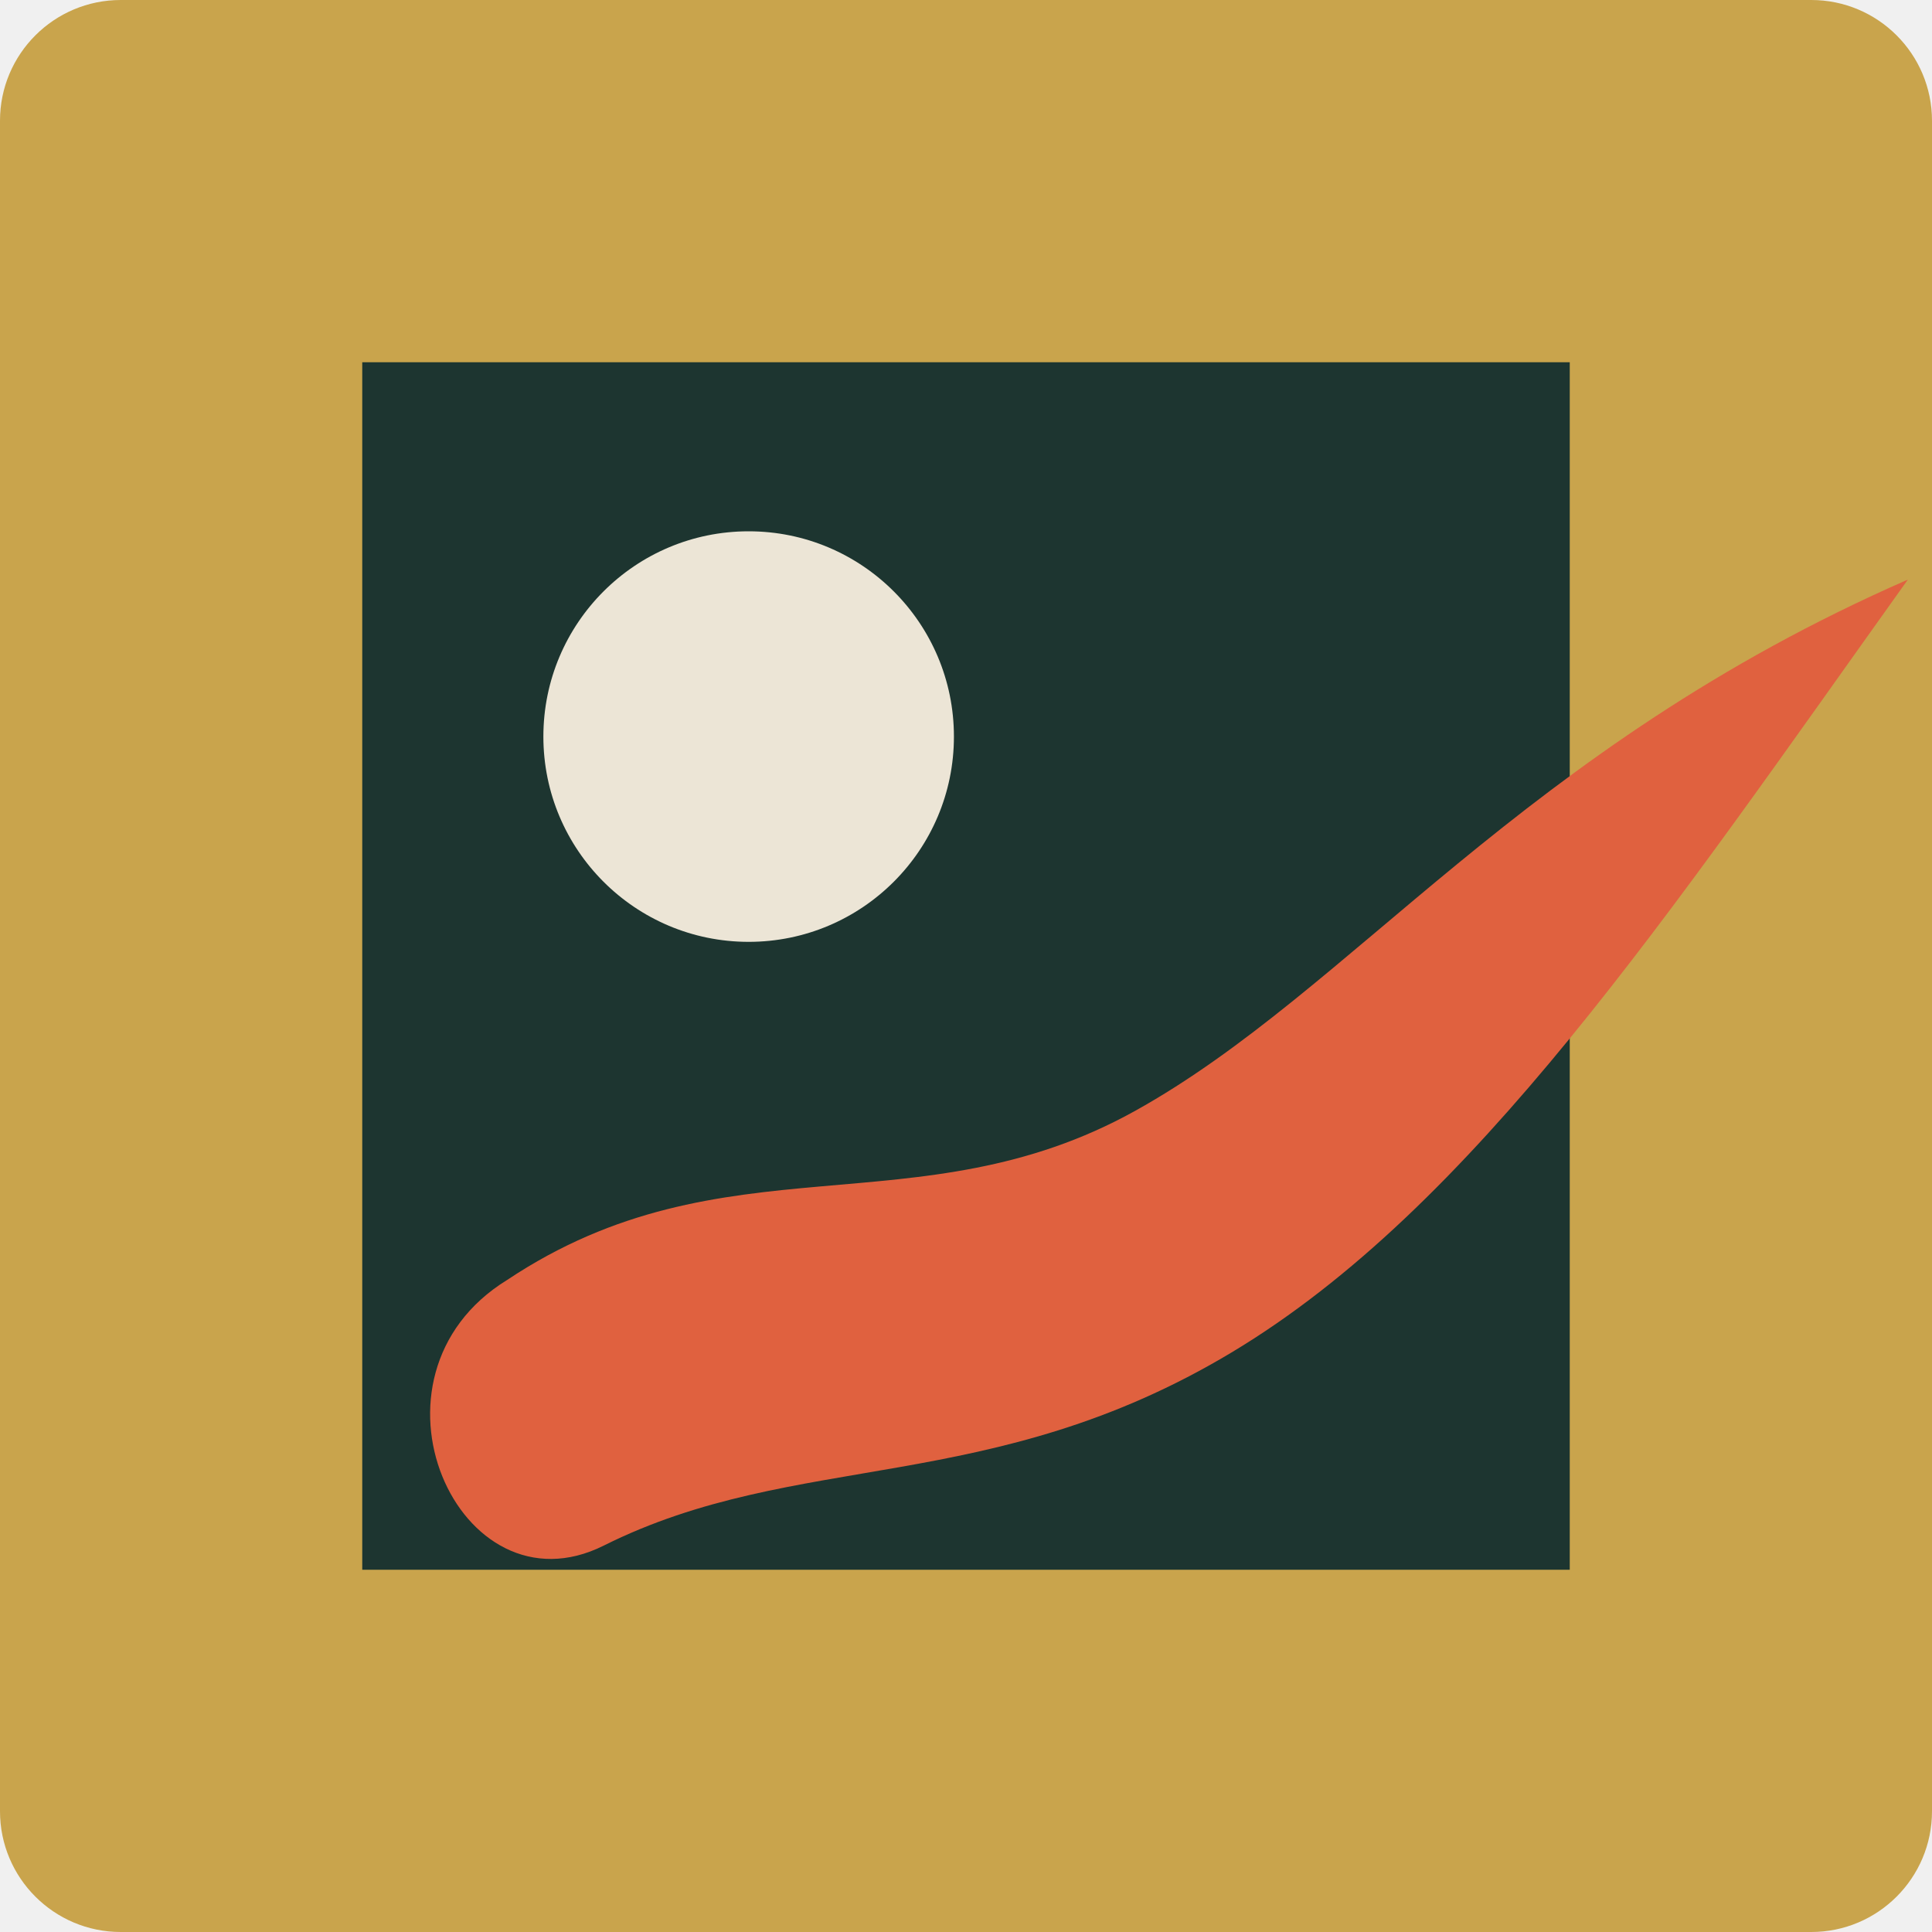
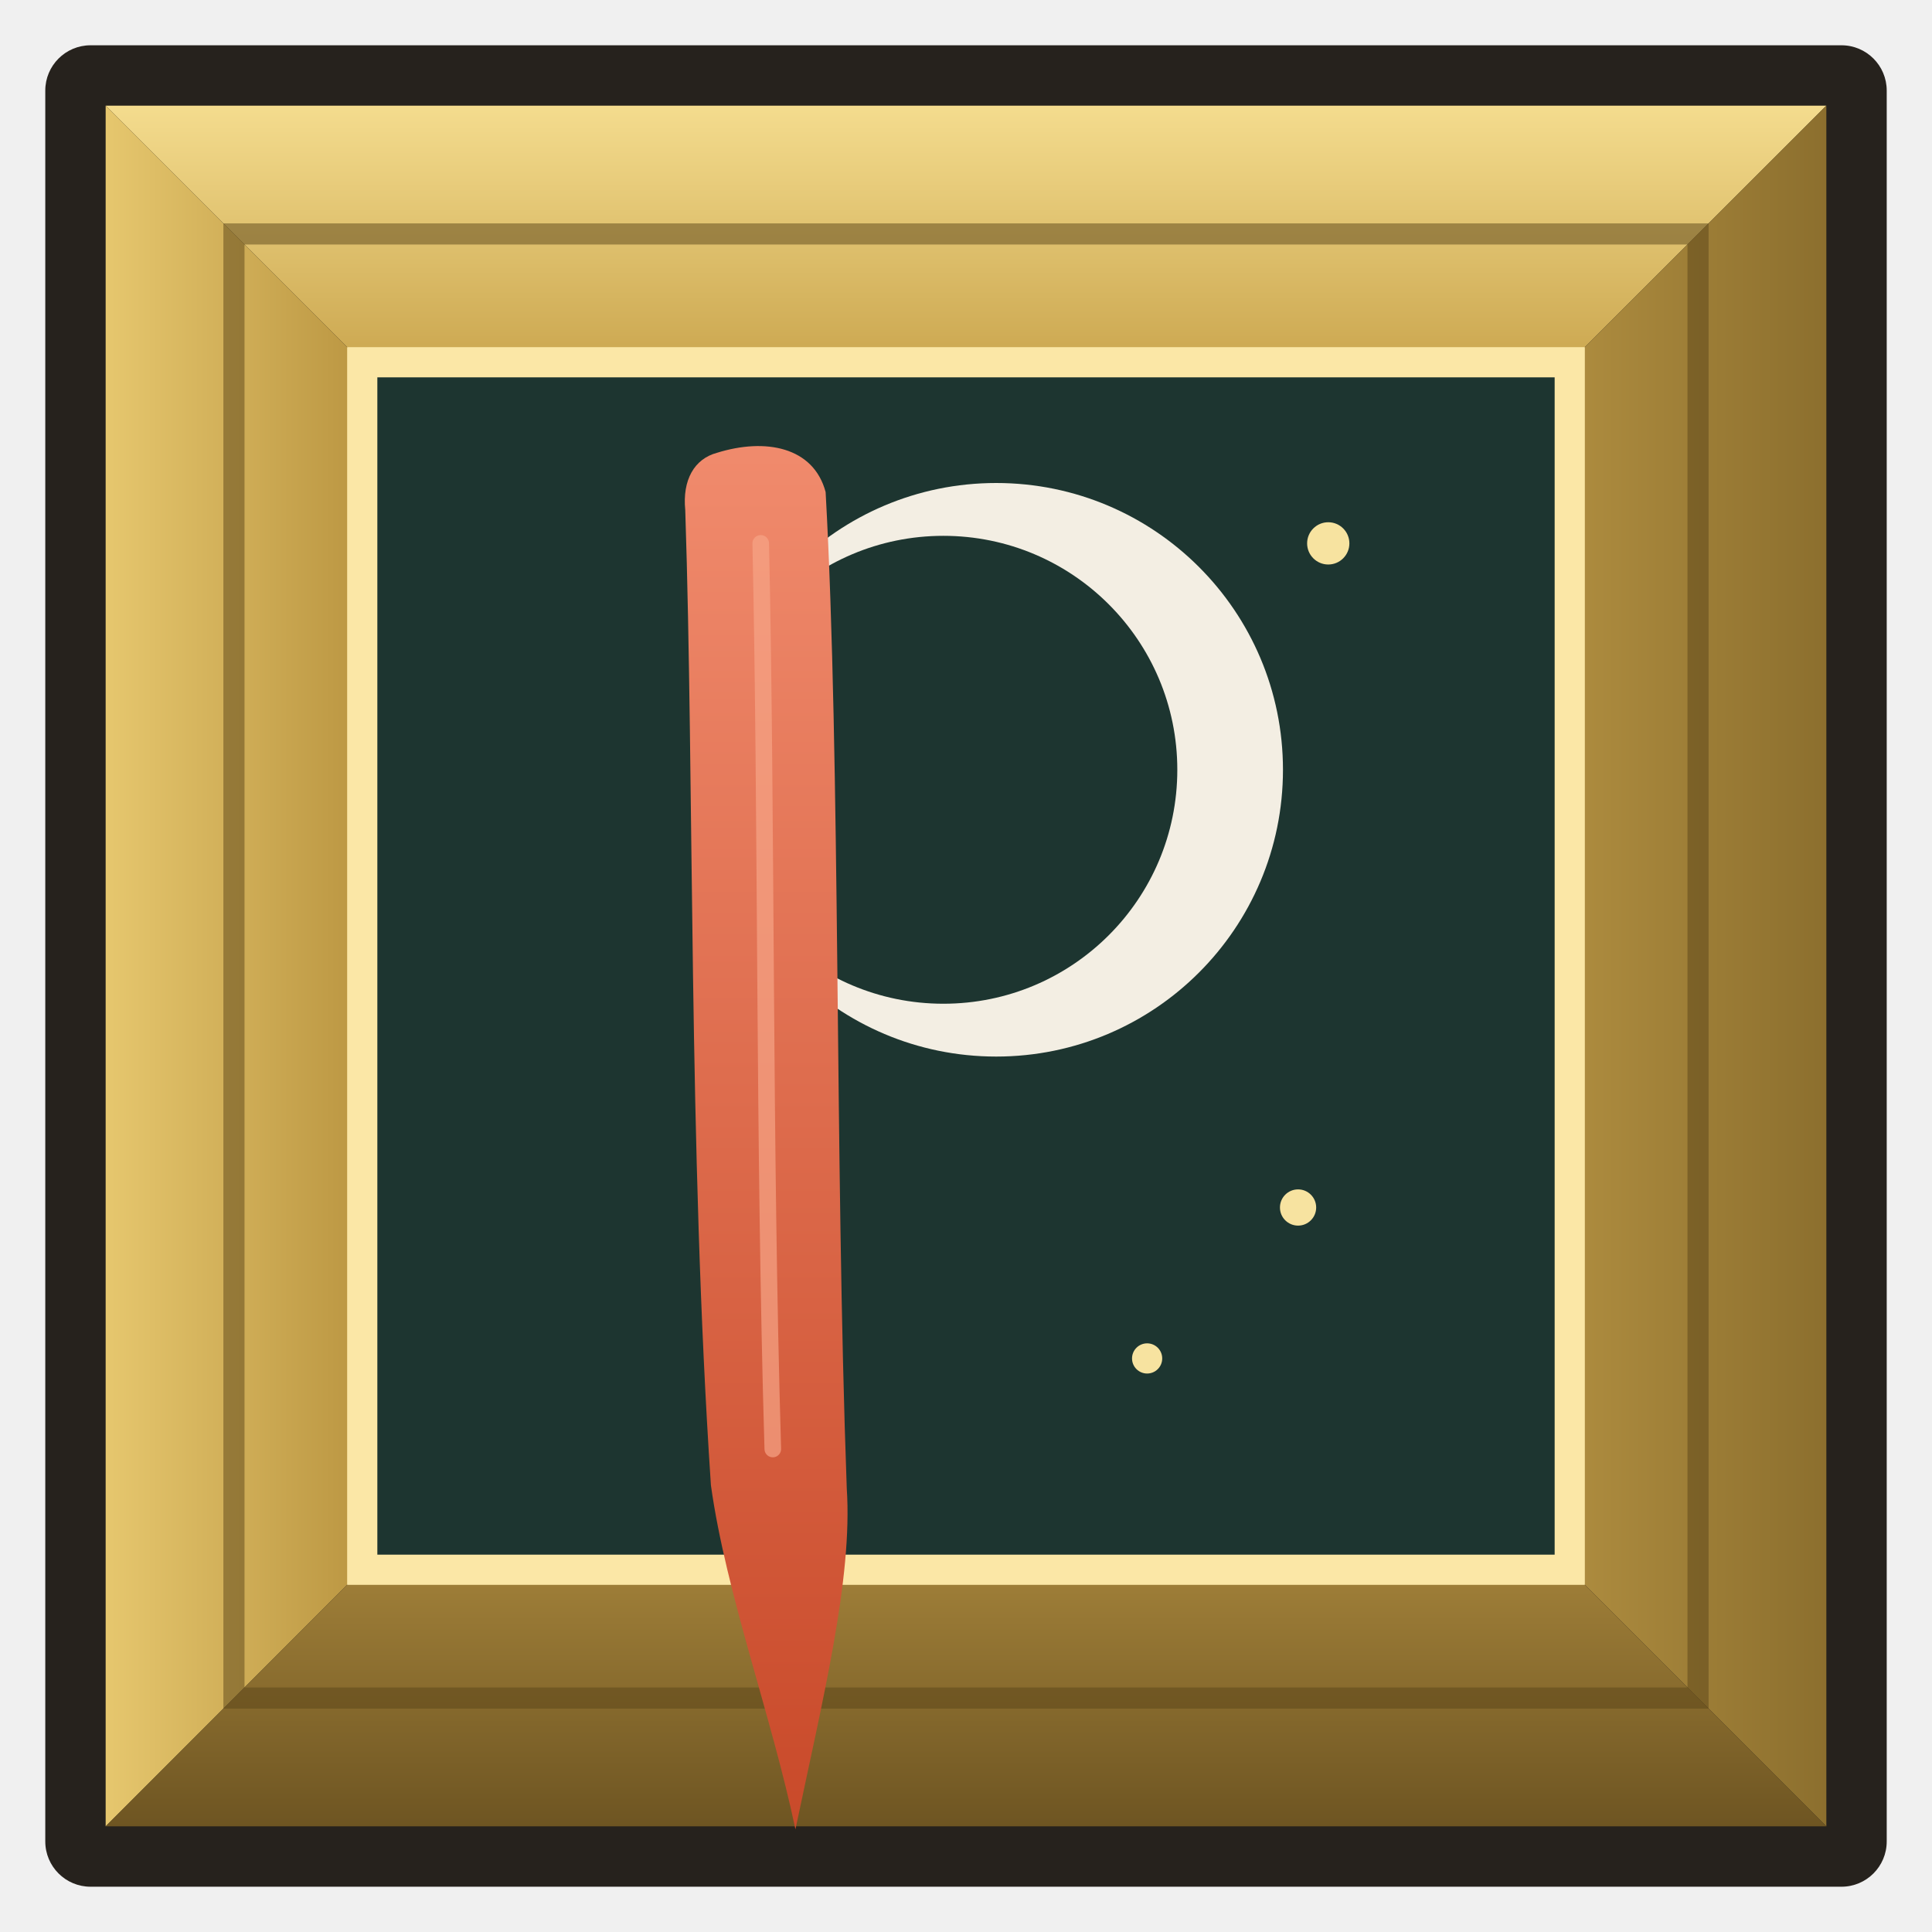
- <svg xmlns="http://www.w3.org/2000/svg" viewBox="0 0 16 16">
-   <rect width="16" height="16" rx="1" fill="#C9A44C" />
-   <rect x="3" y="3" width="10" height="10" fill="#1D3530" />
-   <circle cx="6.2" cy="6.1" r="1.7" fill="#ECE5D6" />
-   <path d="M4.2 10.6C6 9.4 7.6 10.2 9.4 9.2 11.2 8.2 12.6 6.2 15.8 4.8 13.8 7.6 12.2 10 10.2 11.2 8.2 12.4 6.6 12 5 12.8 3.8 13.4 2.9 11.4 4.2 10.6z" fill="#E0613F" />
+ <svg xmlns="http://www.w3.org/2000/svg" viewBox="0 0 128 128">
+   <defs>
+     <linearGradient id="pp-top" x1="0" y1="0" x2="0" y2="1">
+       <stop offset="0" stop-color="#F4DC8E" />
+       <stop offset="1" stop-color="#C9A44C" />
+     </linearGradient>
+     <linearGradient id="pp-left" x1="0" y1="0" x2="1" y2="0">
+       <stop offset="0" stop-color="#E6C76E" />
+       <stop offset="1" stop-color="#B8933F" />
+     </linearGradient>
+     <linearGradient id="pp-right" x1="1" y1="0" x2="0" y2="0">
+       <stop offset="0" stop-color="#8C6F2E" />
+       <stop offset="1" stop-color="#B08E40" />
+     </linearGradient>
+     <linearGradient id="pp-bottom" x1="0" y1="1" x2="0" y2="0">
+       <stop offset="0" stop-color="#6E5522" />
+       <stop offset="1" stop-color="#A3823A" />
+     </linearGradient>
+     <linearGradient id="pp-paint" x1="0" y1="1" x2="0" y2="0">
+       <stop offset="0" stop-color="#C94A2A" />
+       <stop offset="1" stop-color="#F08A6C" />
+     </linearGradient>
+     <mask id="pp-cut">
+       <rect width="128" height="128" fill="#fff" />
+       <circle cx="62.5" cy="51" r="15.5" fill="#000" />
+     </mask>
+   </defs>
+   <rect x="3" y="3" width="122" height="122" rx="3" fill="#26221D" />
+   <polygon points="7,7 121,7 103,25 25,25" fill="url(#pp-top)" />
+   <polygon points="7,7 25,25 25,103 7,121" fill="url(#pp-left)" />
+   <polygon points="121,7 121,121 103,103 103,25" fill="url(#pp-right)" />
+   <polygon points="7,121 25,103 103,103 121,121" fill="url(#pp-bottom)" />
+   <rect x="15.5" y="15.5" width="97" height="97" fill="none" stroke="#5A4519" stroke-opacity=".5" stroke-width="1.4" />
+   <rect x="24" y="24" width="80" height="80" fill="#1D3530" stroke="#FBE7A6" stroke-width="2" />
+   <circle cx="66" cy="51" r="19" fill="#F3EEE3" mask="url(#pp-cut)" />
+   <path d="M47.5 30c3.2-1 6.4-.4 7.2 2.6 1 18 .6 44 1.4 66 .4 6-1.6 14-3.4 22.6-1.6-7.6-4.6-15.6-5.6-22.8C45.6 76 46 52 45.4 33.8c-.2-2 .6-3.4 2.1-3.8z" fill="url(#pp-paint)" />
+   <path d="M50.4 36c.4 18 .2 40 .8 60" stroke="#F7A487" stroke-width="1.1" stroke-opacity=".7" fill="none" stroke-linecap="round" />
+   <g fill="#F7E3A0">
+     <circle cx="88" cy="36" r="1.4" />
+     <circle cx="86" cy="80" r="1.2" />
+     <circle cx="76" cy="90" r="1" />
+   </g>
</svg>
